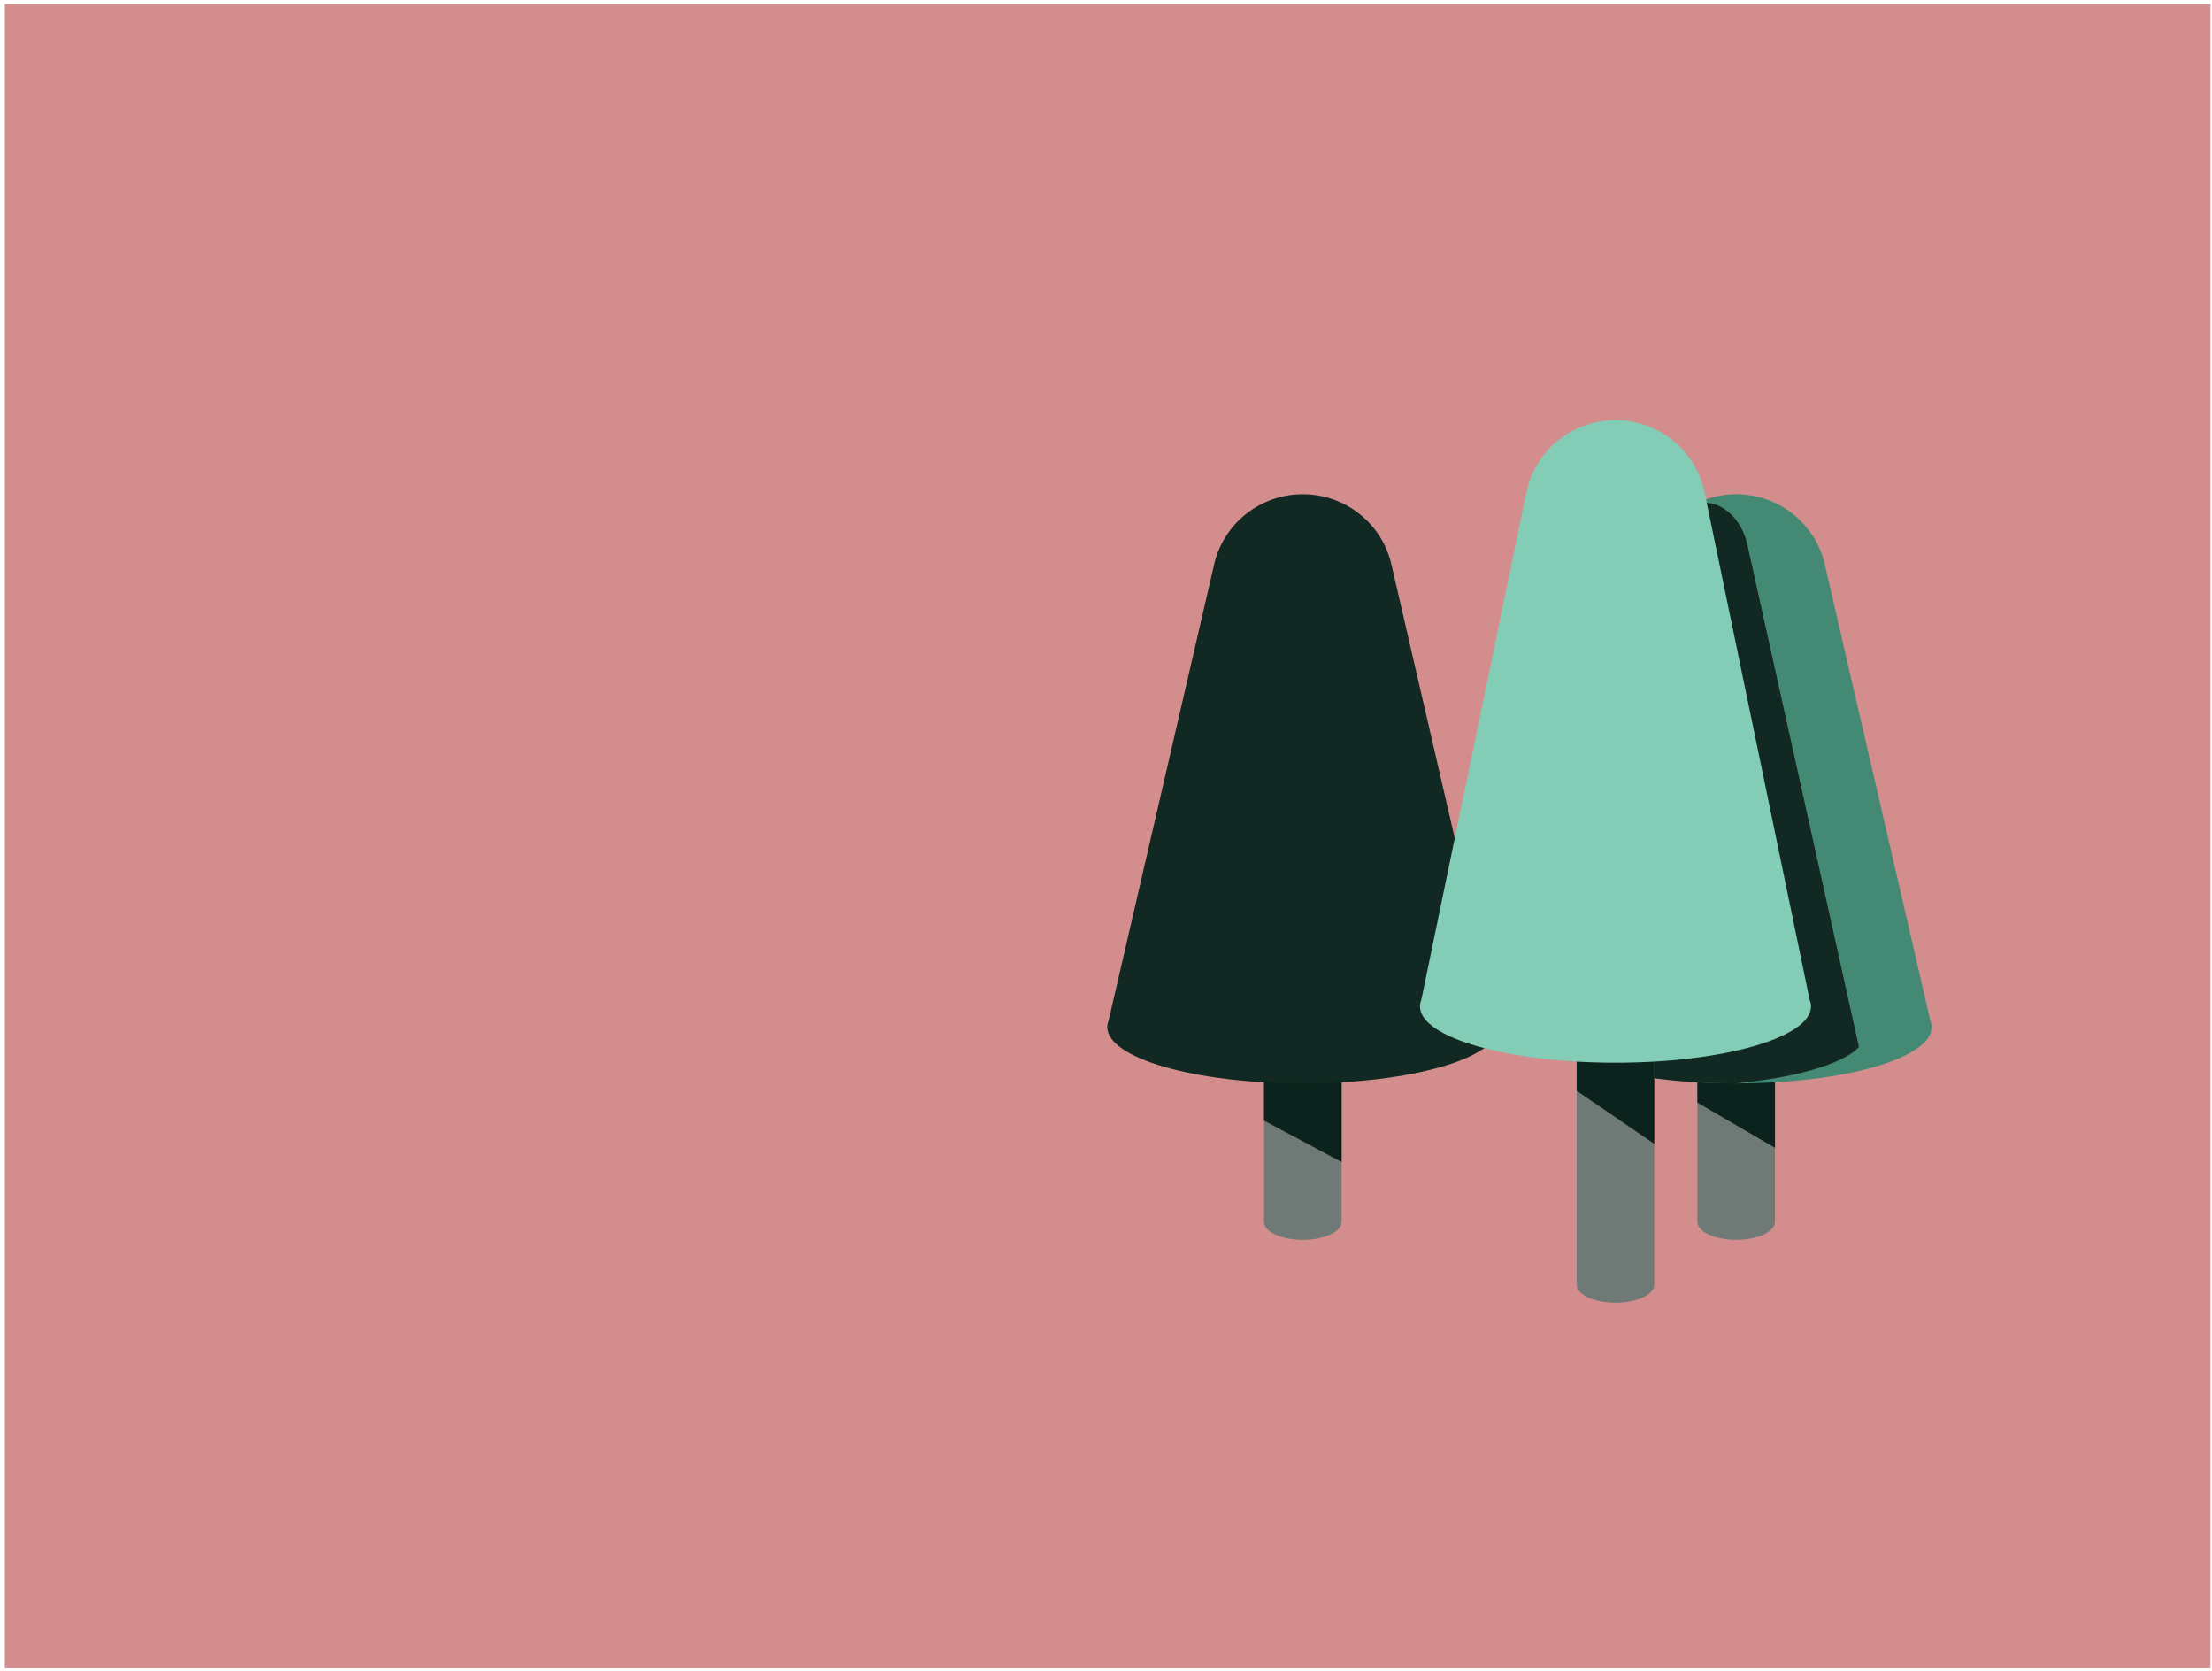
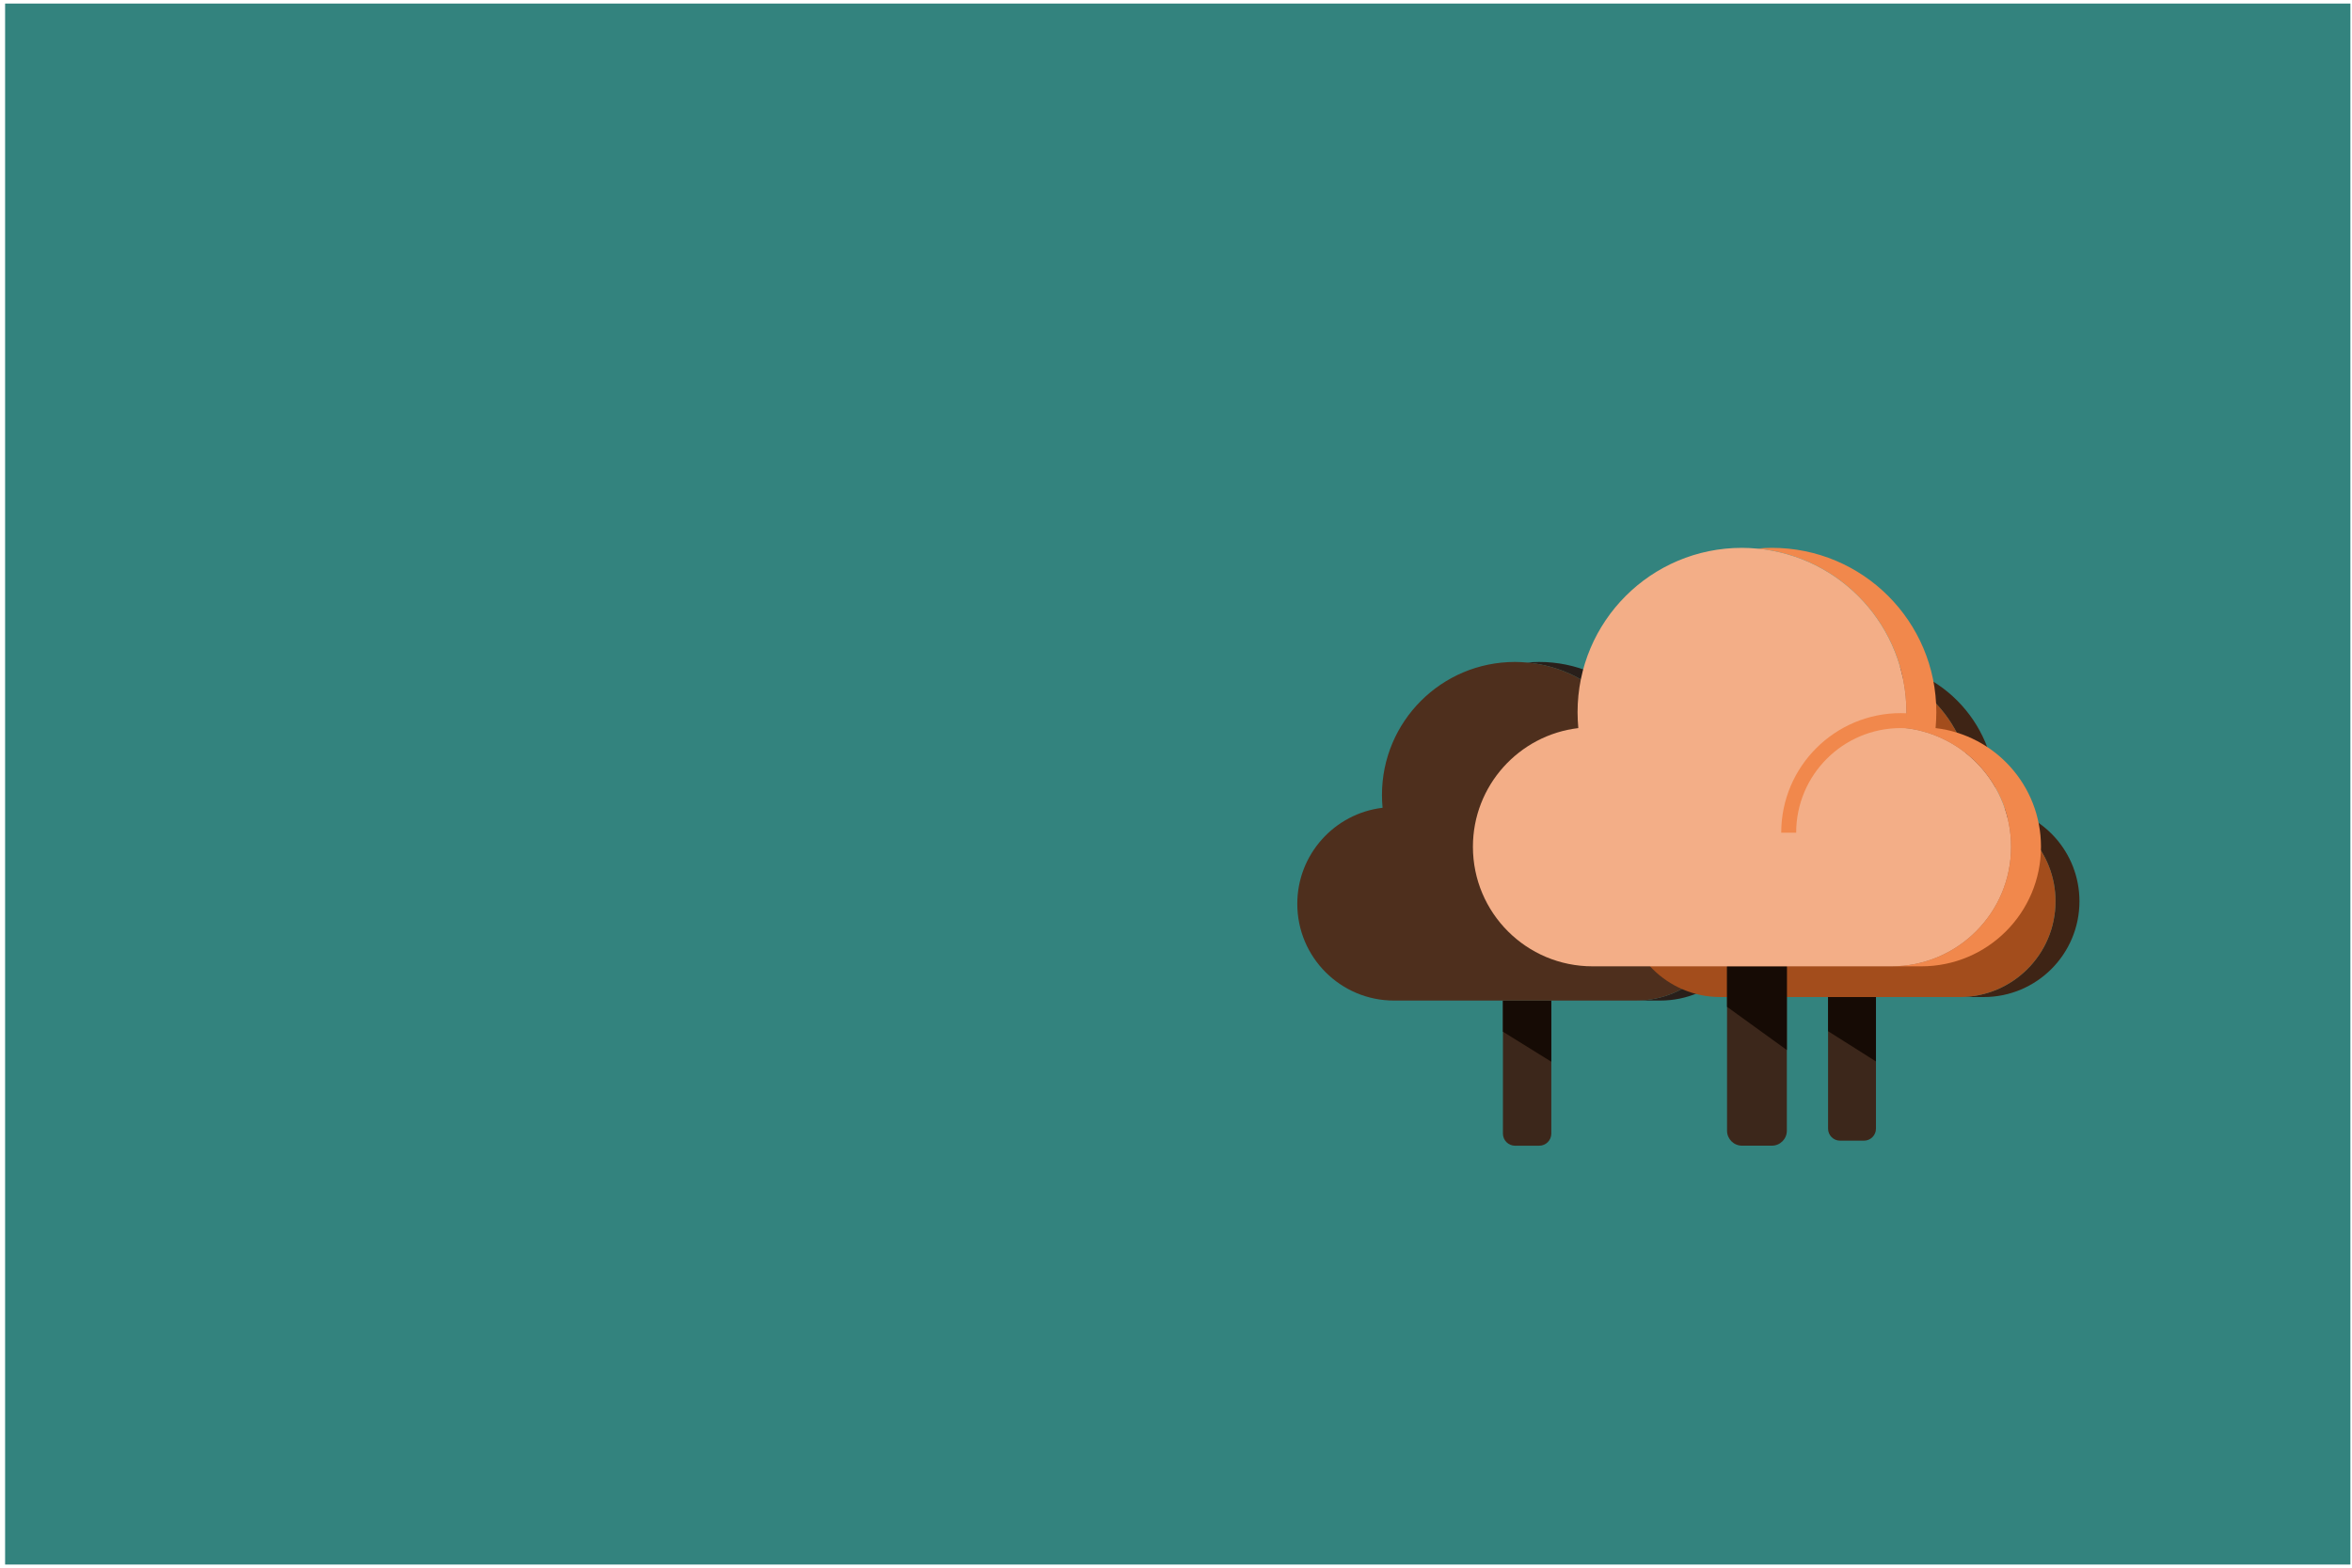
- <svg xmlns="http://www.w3.org/2000/svg" width="351" height="265" viewBox="0 0 351 265" fill="none">
-   <rect x="0.762" y="0.648" width="350" height="264" fill="#D38D8D" />
-   <path d="M269.341 149.121V193.823C269.341 195.398 272.099 196.675 275.498 196.675C278.896 196.675 281.654 195.398 281.654 193.823V149.121H269.341Z" fill="#6F7976" />
-   <path d="M269.341 149.121H281.654V182.079L269.341 174.908V149.121Z" fill="#0B231C" />
-   <path d="M306.303 161.896L289.629 89.851C288.247 83.186 282.339 78.404 275.491 78.404C268.638 78.404 262.736 83.186 261.354 89.851L244.679 161.896C244.543 162.233 244.464 162.582 244.464 162.931C244.464 167.864 258.352 171.863 275.491 171.863C292.63 171.863 306.519 167.864 306.519 162.931C306.519 162.582 306.439 162.233 306.303 161.896Z" fill="#448974" />
-   <path d="M261.354 89.851C262.176 85.884 264.6 82.585 267.871 80.563C271.859 78.1 276.215 81.659 277.232 86.235L294.971 166.051C293.983 167.451 288.702 170.574 275.491 171.863C258.352 171.863 244.464 167.864 244.464 162.931C244.464 162.582 244.543 162.233 244.679 161.896L261.354 89.851Z" fill="#112922" />
-   <path d="M200.571 149.121V193.823C200.571 195.398 203.33 196.675 206.728 196.675C210.126 196.675 212.885 195.398 212.885 193.823V149.121H200.571Z" fill="#6F7976" />
-   <path d="M200.571 149.121H212.885V184.335L200.571 177.76V149.121Z" fill="#0B231C" />
-   <path d="M237.535 161.896L220.86 89.851C219.478 83.186 213.571 78.404 206.723 78.404C199.869 78.404 193.968 83.186 192.586 89.851L175.916 161.896C175.78 162.233 175.701 162.582 175.701 162.931C175.701 167.864 189.589 171.863 206.729 171.863C223.868 171.863 237.756 167.864 237.756 162.931C237.756 162.582 237.677 162.233 237.541 161.896H237.535Z" fill="#112922" />
-   <path d="M250.188 159.096V203.797C250.188 205.372 252.946 206.649 256.344 206.649C259.743 206.649 262.501 205.372 262.501 203.797V159.096H250.188Z" fill="#6F7976" />
-   <path d="M250.188 159.096H262.501V181.447L250.188 173.031V159.096Z" fill="#0B231C" />
-   <path d="M287.156 158.611L270.481 78.095C269.099 71.43 263.192 66.648 256.344 66.648C249.49 66.648 243.588 71.43 242.206 78.095L225.532 158.611C225.396 158.949 225.316 159.297 225.316 159.646C225.316 164.579 239.205 168.579 256.344 168.579C273.483 168.579 287.371 164.579 287.371 159.646C287.371 159.297 287.292 158.949 287.156 158.611Z" fill="#83CCB6" />
+ <svg xmlns="http://www.w3.org/2000/svg" width="351" height="234" viewBox="0 0 351 234" fill="none">
+   <rect x="0.762" y="0.531" width="350" height="233" fill="#33837E" />
+   <path d="M224.289 149.352H231.51V169.209C231.51 170.202 230.698 171.014 229.705 171.014H226.094C225.101 171.014 224.289 170.202 224.289 169.209V149.352Z" fill="#3C271B" />
+   <path d="M231.51 149.352H224.289V153.997L231.51 158.478V149.352Z" fill="#160B05" />
+   <path d="M249.472 120.575C249.526 119.944 249.562 119.312 249.562 118.662C249.562 107.686 240.68 98.805 229.705 98.805C229.091 98.805 228.495 98.841 227.899 98.895C238.027 99.816 245.951 108.3 245.951 118.662C245.951 119.312 245.915 119.944 245.861 120.575C253.028 121.424 258.588 127.525 258.588 134.909C258.588 142.888 252.125 149.35 244.146 149.35H247.757C255.736 149.35 262.198 142.888 262.198 134.909C262.198 127.507 256.638 121.424 249.472 120.575Z" fill="#291F1A" />
+   <path d="M245.861 120.575C245.915 119.944 245.951 119.312 245.951 118.662C245.951 108.3 238.027 99.816 227.899 98.895C227.304 98.841 226.708 98.805 226.094 98.805C215.119 98.805 206.237 107.686 206.237 118.662C206.237 119.312 206.273 119.944 206.327 120.575C199.161 121.424 193.601 127.525 193.601 134.909C193.601 142.888 200.063 149.35 208.042 149.35H244.146C252.125 149.35 258.588 142.888 258.588 134.909C258.588 127.507 253.028 121.424 245.861 120.575Z" fill="#4E2F1D" />
+   <path d="M245.274 120.575C238.295 120.575 232.636 126.233 232.636 133.213H230.831C230.831 125.236 237.298 118.77 245.274 118.77C245.519 118.77 245.761 118.776 246.003 118.788V120.595C245.762 120.582 245.519 120.575 245.274 120.575Z" fill="#291F1A" />
+   <path d="M272.812 148.824H279.958V168.475C279.958 169.457 279.154 170.261 278.172 170.261H274.599C273.616 170.261 272.812 169.457 272.812 168.475V148.824Z" fill="#3C271B" />
+   <path d="M279.958 148.824H272.812V153.918L279.958 158.439V148.824Z" fill="#160B05" />
+   <path d="M297.732 120.349C297.786 119.723 297.822 119.098 297.822 118.455C297.822 107.594 289.032 98.805 278.171 98.805C277.564 98.805 276.974 98.84 276.385 98.894C286.406 99.805 294.249 108.201 294.249 118.455C294.249 119.098 294.213 119.723 294.159 120.349C301.251 121.188 306.753 127.226 306.753 134.533C306.753 142.428 300.358 148.824 292.462 148.824H296.035C303.931 148.824 310.326 142.428 310.326 134.533C310.326 127.208 304.824 121.188 297.732 120.349Z" fill="#3E2415" />
+   <path d="M294.16 120.349C294.213 119.723 294.249 119.098 294.249 118.455C294.249 108.201 286.407 99.805 276.385 98.894C275.795 98.84 275.206 98.805 274.598 98.805C263.737 98.805 254.948 107.594 254.948 118.455C254.948 119.098 254.984 119.723 255.037 120.349C247.945 121.188 242.443 127.226 242.443 134.533C242.443 142.428 248.839 148.824 256.735 148.824H292.462C300.358 148.824 306.754 142.428 306.754 134.533C306.754 127.208 301.252 121.188 294.16 120.349Z" fill="#A34D1C" />
+   <path d="M293.579 120.349C286.672 120.349 281.073 125.948 281.073 132.855H279.286C279.286 124.962 285.685 118.562 293.579 118.562C293.821 118.562 294.061 118.568 294.3 118.58V120.369C294.061 120.356 293.821 120.349 293.579 120.349Z" fill="#F1884C" />
+   <path d="M257.735 144.238H266.659V168.778C266.659 170.005 265.655 171.009 264.428 171.009H259.966C258.739 171.009 257.735 170.005 257.735 168.778V144.238Z" fill="#3C271B" />
+   <path d="M266.659 144.238H257.735V150.283L266.659 156.735V144.238Z" fill="#160B05" />
+   <path d="M288.856 108.678C288.923 107.897 288.968 107.116 288.968 106.313C288.968 92.749 277.992 81.773 264.428 81.773C263.67 81.773 262.933 81.818 262.197 81.885C274.712 83.023 284.506 93.508 284.506 106.313C284.506 107.116 284.461 107.897 284.395 108.678C293.251 109.726 300.122 117.267 300.122 126.391C300.122 136.252 292.136 144.238 282.275 144.238H286.737C296.597 144.238 304.584 136.252 304.584 126.391C304.584 117.244 297.713 109.726 288.856 108.678Z" fill="#F1884C" />
+   <path d="M284.395 108.678C284.461 107.897 284.506 107.116 284.506 106.313C284.506 93.508 274.712 83.023 262.197 81.885C261.461 81.818 260.725 81.773 259.966 81.773C246.403 81.773 235.427 92.749 235.427 106.313C235.427 107.116 235.471 107.897 235.538 108.678C226.682 109.726 219.811 117.267 219.811 126.391C219.811 136.252 227.797 144.238 237.658 144.238H282.275C292.136 144.238 300.122 136.252 300.122 126.391C300.122 117.244 293.251 109.726 284.395 108.678Z" fill="#F3AE87" />
+   <path d="M283.67 108.676C275.044 108.676 268.051 115.669 268.051 124.295H265.82C265.82 114.437 273.812 106.445 283.67 106.445C283.971 106.445 284.271 106.453 284.569 106.468V108.702C284.272 108.685 283.972 108.676 283.67 108.676Z" fill="#F1884C" />
</svg>
